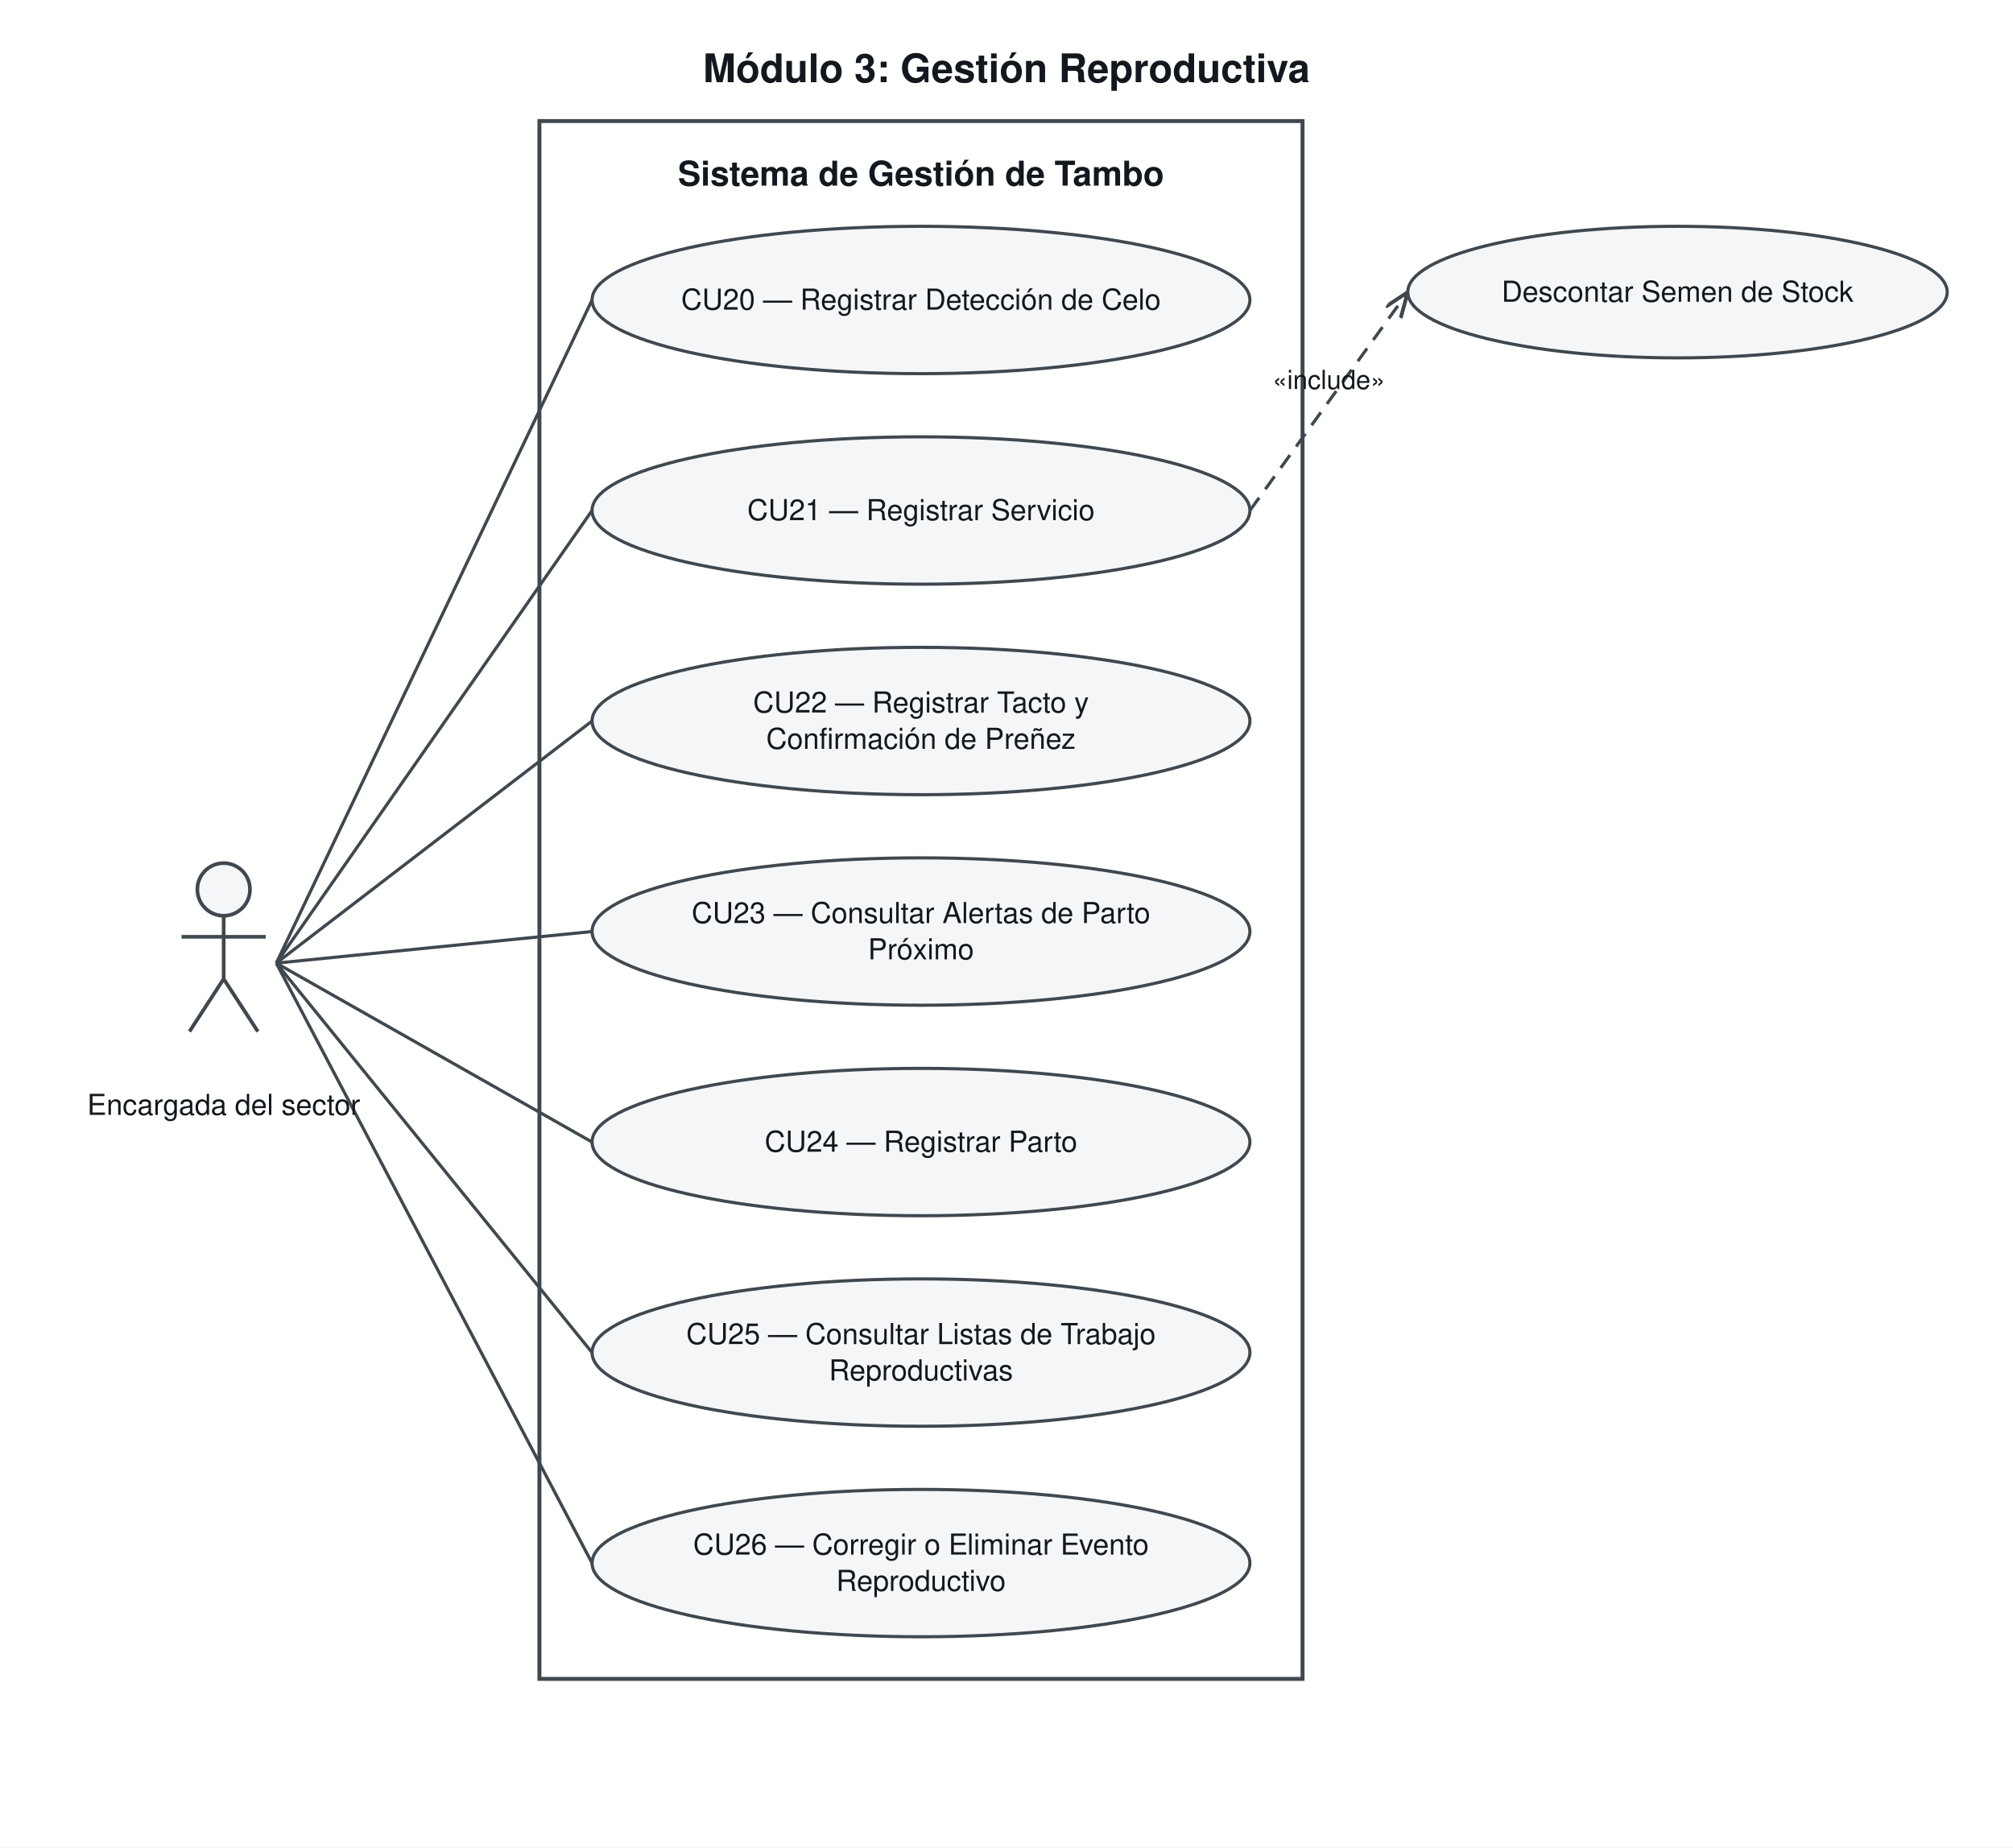
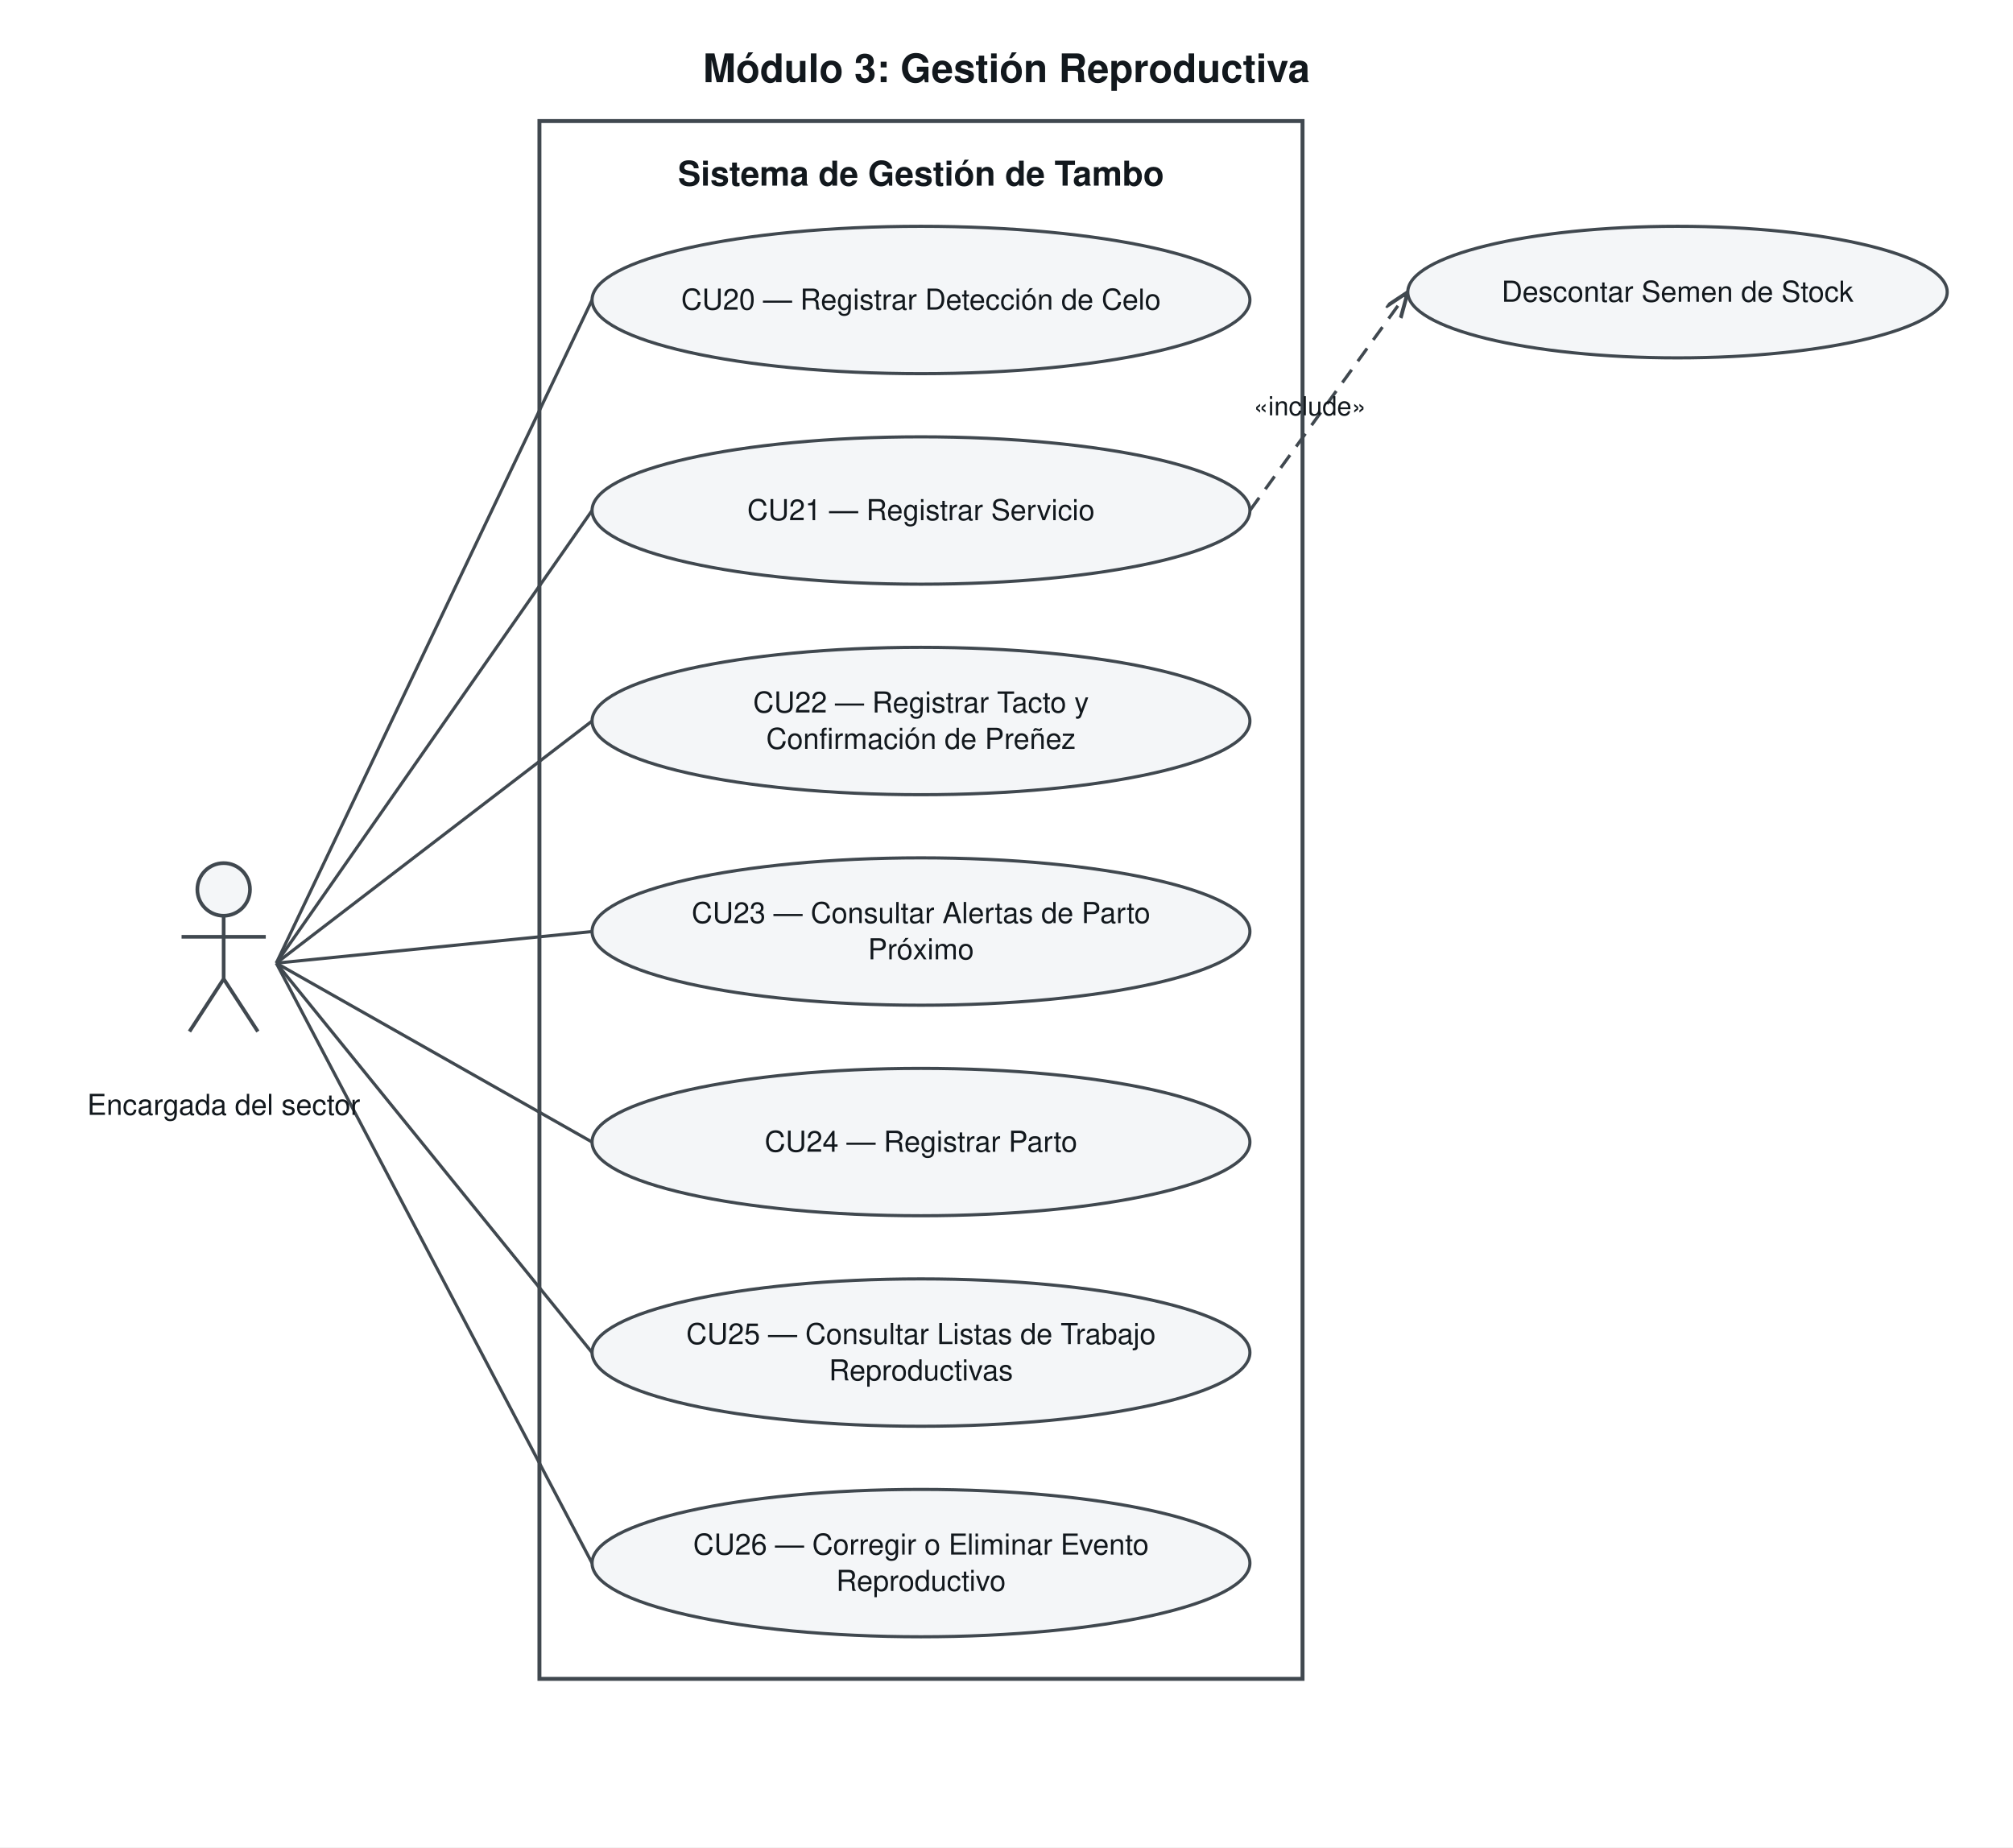
<svg xmlns="http://www.w3.org/2000/svg" width="765" height="702" viewBox="0 0 765 702">
  <defs>
    <marker id="punta" markerWidth="9" markerHeight="9" refX="8" refY="3" orient="auto">
      <path d="M0,0 L8,3 L0,6" fill="none" stroke="#40484f" stroke-width="1.2" />
    </marker>
  </defs>
  <rect width="100%" height="100%" fill="#ffffff" />
  <text x="382.5" y="26.0" font-family="Helvetica, Arial, sans-serif" font-size="15" font-weight="600" fill="#12181d" text-anchor="middle" dominant-baseline="middle">Módulo 3: Gestión Reproductiva</text>
  <rect x="205.0" y="46.0" width="290.0" height="592.0" fill="#ffffff" stroke="#40484f" stroke-width="1.5" />
  <text x="350.0" y="66.0" font-family="Helvetica, Arial, sans-serif" font-size="13" font-weight="600" fill="#12181d" text-anchor="middle" dominant-baseline="middle">Sistema de Gestión de Tambo</text>
  <line x1="105.0" y1="366.0" x2="225.0" y2="114.0" stroke="#40484f" stroke-width="1.2" />
  <line x1="105.0" y1="366.0" x2="225.0" y2="194.0" stroke="#40484f" stroke-width="1.2" />
  <line x1="105.0" y1="366.0" x2="225.0" y2="274.0" stroke="#40484f" stroke-width="1.2" />
  <line x1="105.0" y1="366.0" x2="225.0" y2="354.0" stroke="#40484f" stroke-width="1.2" />
  <line x1="105.0" y1="366.0" x2="225.0" y2="434.0" stroke="#40484f" stroke-width="1.2" />
  <line x1="105.0" y1="366.0" x2="225.0" y2="514.0" stroke="#40484f" stroke-width="1.2" />
  <line x1="105.0" y1="366.0" x2="225.0" y2="594.0" stroke="#40484f" stroke-width="1.2" />
  <line x1="475.0" y1="194.0" x2="535.0" y2="111.0" stroke="#40484f" stroke-width="1.2" stroke-dasharray="6 4" marker-end="url(#punta)" />
-   <text x="505.0" y="144.5" font-family="Helvetica, Arial, sans-serif" font-size="10" fill="#12181d" text-anchor="middle" dominant-baseline="middle">«include»</text>
+   <text x="497.8" y="154.5" font-family="Helvetica, Arial, sans-serif" font-size="10" fill="#12181d" text-anchor="middle" dominant-baseline="middle">«include»</text>
  <circle cx="85.0" cy="338.0" r="10" fill="#f4f6f8" stroke="#40484f" stroke-width="1.4" />
  <path d="M 85.0 348.0 L 85.0 372.0 M 69.0 356.0 L 101.0 356.0 M 85.0 372.0 L 72.0 392.0 M 85.0 372.0 L 98.0 392.0" stroke="#40484f" stroke-width="1.4" fill="none" />
  <text x="85.0" y="420.0" font-family="Helvetica, Arial, sans-serif" font-size="11" fill="#12181d" text-anchor="middle" dominant-baseline="middle">Encargada del sector</text>
  <ellipse cx="350.0" cy="114.0" rx="125.0" ry="28.0" fill="#f4f6f8" stroke="#40484f" stroke-width="1.2" />
  <text x="350.0" y="114.0" font-family="Helvetica, Arial, sans-serif" font-size="11" fill="#12181d" text-anchor="middle" dominant-baseline="middle">CU20 — Registrar Detección de Celo</text>
  <ellipse cx="350.0" cy="194.0" rx="125.0" ry="28.0" fill="#f4f6f8" stroke="#40484f" stroke-width="1.2" />
  <text x="350.0" y="194.0" font-family="Helvetica, Arial, sans-serif" font-size="11" fill="#12181d" text-anchor="middle" dominant-baseline="middle">CU21 — Registrar Servicio</text>
  <ellipse cx="350.0" cy="274.0" rx="125.0" ry="28.0" fill="#f4f6f8" stroke="#40484f" stroke-width="1.2" />
  <text x="350.0" y="267.1" font-family="Helvetica, Arial, sans-serif" font-size="11" fill="#12181d" text-anchor="middle" dominant-baseline="middle">CU22 — Registrar Tacto y</text>
  <text x="350.0" y="280.9" font-family="Helvetica, Arial, sans-serif" font-size="11" fill="#12181d" text-anchor="middle" dominant-baseline="middle">Confirmación de Preñez</text>
  <ellipse cx="350.0" cy="354.0" rx="125.0" ry="28.0" fill="#f4f6f8" stroke="#40484f" stroke-width="1.2" />
  <text x="350.0" y="347.1" font-family="Helvetica, Arial, sans-serif" font-size="11" fill="#12181d" text-anchor="middle" dominant-baseline="middle">CU23 — Consultar Alertas de Parto</text>
  <text x="350.0" y="360.9" font-family="Helvetica, Arial, sans-serif" font-size="11" fill="#12181d" text-anchor="middle" dominant-baseline="middle">Próximo</text>
  <ellipse cx="350.0" cy="434.0" rx="125.0" ry="28.0" fill="#f4f6f8" stroke="#40484f" stroke-width="1.2" />
  <text x="350.0" y="434.0" font-family="Helvetica, Arial, sans-serif" font-size="11" fill="#12181d" text-anchor="middle" dominant-baseline="middle">CU24 — Registrar Parto</text>
  <ellipse cx="350.0" cy="514.0" rx="125.0" ry="28.0" fill="#f4f6f8" stroke="#40484f" stroke-width="1.2" />
  <text x="350.0" y="507.1" font-family="Helvetica, Arial, sans-serif" font-size="11" fill="#12181d" text-anchor="middle" dominant-baseline="middle">CU25 — Consultar Listas de Trabajo</text>
  <text x="350.0" y="520.9" font-family="Helvetica, Arial, sans-serif" font-size="11" fill="#12181d" text-anchor="middle" dominant-baseline="middle">Reproductivas</text>
  <ellipse cx="350.0" cy="594.0" rx="125.0" ry="28.0" fill="#f4f6f8" stroke="#40484f" stroke-width="1.2" />
  <text x="350.0" y="587.1" font-family="Helvetica, Arial, sans-serif" font-size="11" fill="#12181d" text-anchor="middle" dominant-baseline="middle">CU26 — Corregir o Eliminar Evento</text>
  <text x="350.0" y="600.9" font-family="Helvetica, Arial, sans-serif" font-size="11" fill="#12181d" text-anchor="middle" dominant-baseline="middle">Reproductivo</text>
  <ellipse cx="637.5" cy="111.0" rx="102.5" ry="25.0" fill="#f4f6f8" stroke="#40484f" stroke-width="1.2" />
  <text x="637.5" y="111.0" font-family="Helvetica, Arial, sans-serif" font-size="11" fill="#12181d" text-anchor="middle" dominant-baseline="middle">Descontar Semen de Stock</text>
</svg>
